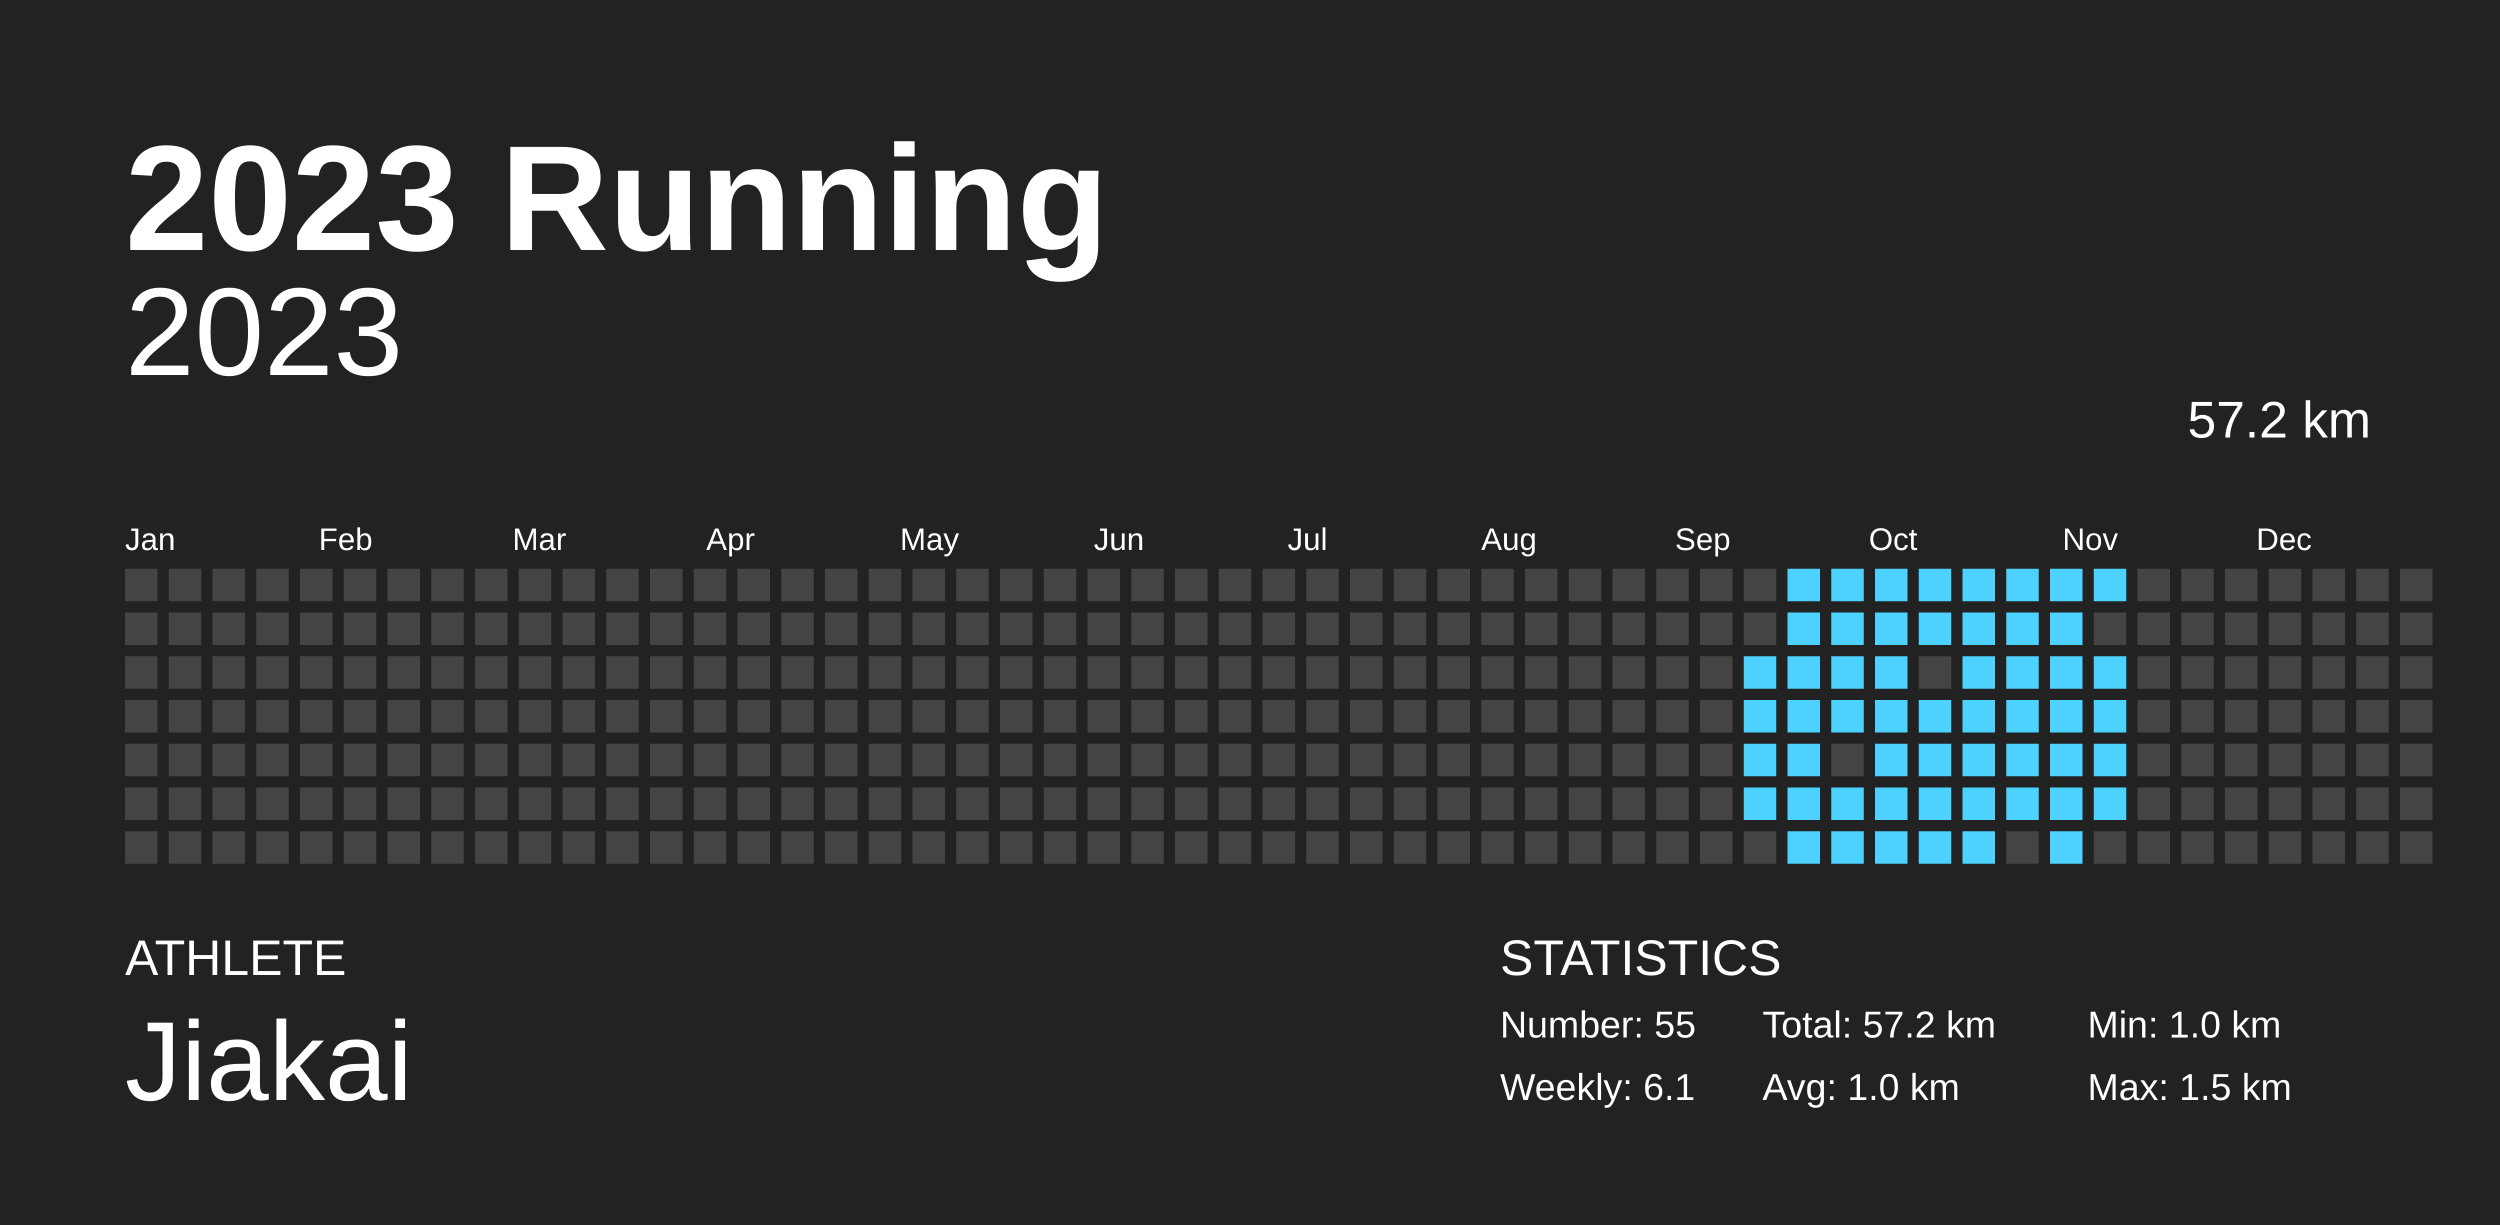
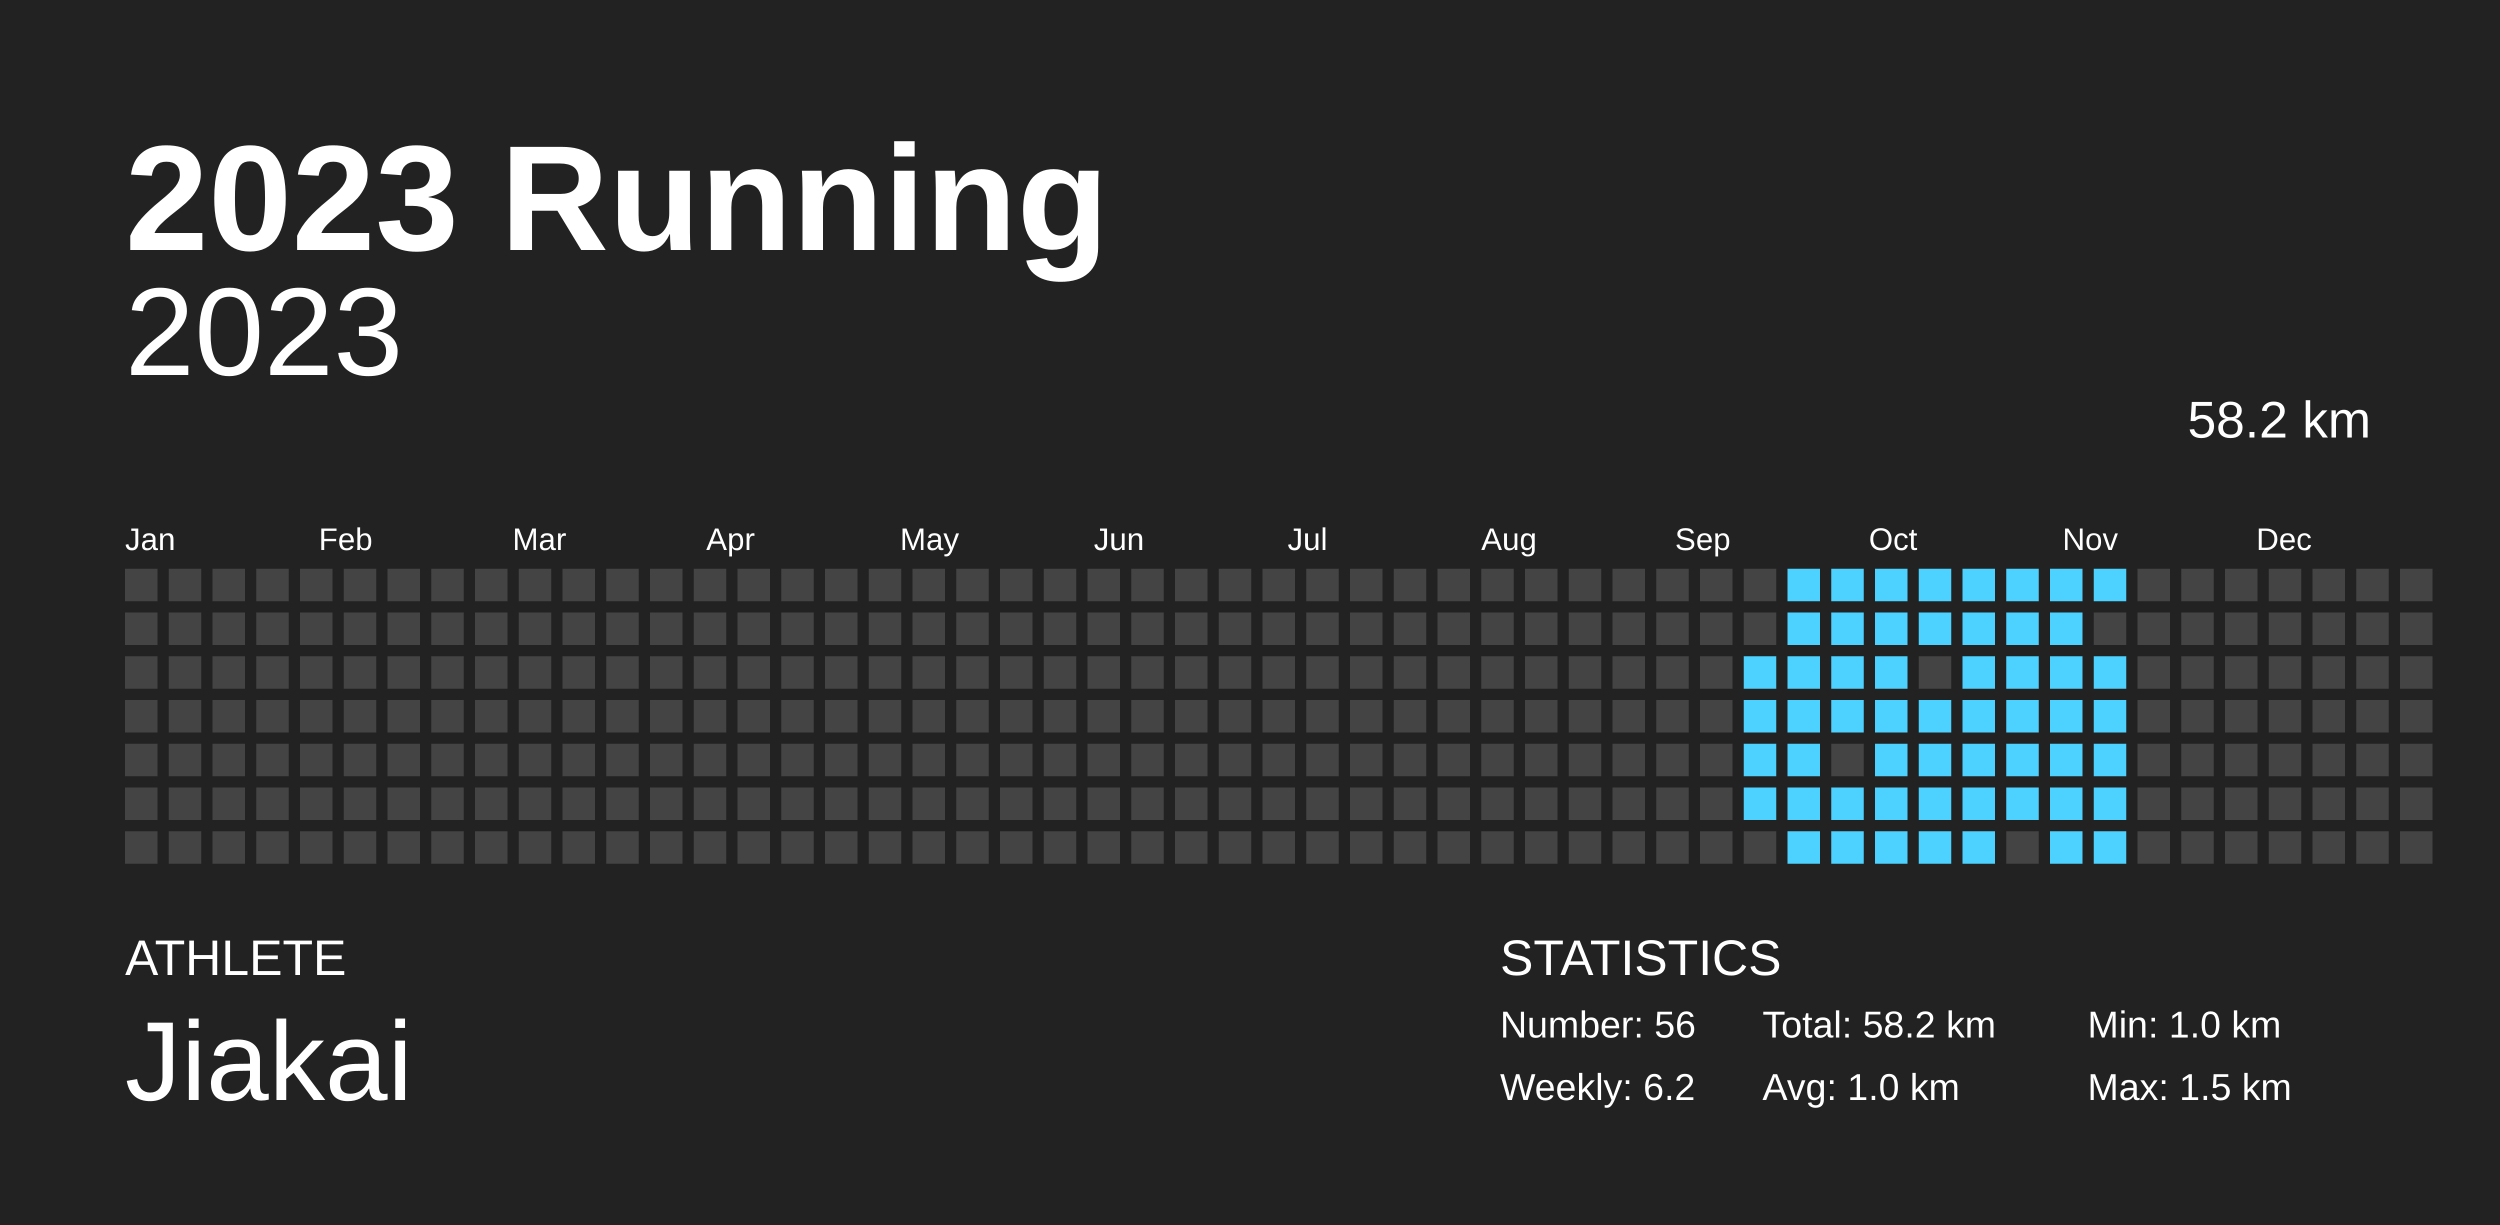
<svg xmlns="http://www.w3.org/2000/svg" baseProfile="full" height="98mm" version="1.1" viewBox="0,0,200,98" width="200mm">
  <defs />
  <rect fill="#222222" height="98" width="200" x="0" y="0" />
  <text fill="#FFFFFF" style="font-size:12px; font-family:Arial; font-weight:bold;" x="10" y="20">2023 Running</text>
  <text fill="#FFFFFF" style="font-size:4px; font-family:Arial" x="10" y="78">ATHLETE</text>
  <text fill="#FFFFFF" style="font-size:9px; font-family:Arial" x="10" y="88">Jiakai</text>
  <text fill="#FFFFFF" style="font-size:4px; font-family:Arial" x="120" y="78">STATISTICS</text>
-   <text fill="#FFFFFF" style="font-size:3px; font-family:Arial" x="120" y="83">Number: 55</text>
-   <text fill="#FFFFFF" style="font-size:3px; font-family:Arial" x="120" y="88">Weekly: 6.1</text>
-   <text fill="#FFFFFF" style="font-size:3px; font-family:Arial" x="141" y="83">Total: 57.2 km</text>
+   <text fill="#FFFFFF" style="font-size:3px; font-family:Arial" x="120" y="83">Number: 56</text>
+   <text fill="#FFFFFF" style="font-size:3px; font-family:Arial" x="120" y="88">Weekly: 6.2</text>
+   <text fill="#FFFFFF" style="font-size:3px; font-family:Arial" x="141" y="83">Total: 58.2 km</text>
  <text fill="#FFFFFF" style="font-size:3px; font-family:Arial" x="141" y="88">Avg: 1.0 km</text>
  <text fill="#FFFFFF" style="font-size:3px; font-family:Arial" x="167" y="83">Min: 1.0 km</text>
  <text fill="#FFFFFF" style="font-size:3px; font-family:Arial" x="167" y="88">Max: 1.5 km</text>
  <text alignment-baseline="hanging" fill="#FFFFFF" style="font-size:10.0px; font-family:Arial;" x="10" y="30">2023</text>
-   <text alignment-baseline="hanging" fill="#FFFFFF" style="font-size:4.125px; font-family:Arial;" x="175" y="35">57.2 km</text>
+   <text alignment-baseline="hanging" fill="#FFFFFF" style="font-size:4.125px; font-family:Arial;" x="175" y="35">58.2 km</text>
  <text fill="#FFFFFF" style="font-size:2.5px; font-family:Arial" x="10.0" y="44">Jan</text>
  <text fill="#FFFFFF" style="font-size:2.5px; font-family:Arial" x="25.5" y="44">Feb</text>
  <text fill="#FFFFFF" style="font-size:2.5px; font-family:Arial" x="41.0" y="44">Mar</text>
  <text fill="#FFFFFF" style="font-size:2.5px; font-family:Arial" x="56.5" y="44">Apr</text>
  <text fill="#FFFFFF" style="font-size:2.5px; font-family:Arial" x="72.0" y="44">May</text>
  <text fill="#FFFFFF" style="font-size:2.5px; font-family:Arial" x="87.5" y="44">Jun</text>
  <text fill="#FFFFFF" style="font-size:2.5px; font-family:Arial" x="103.0" y="44">Jul</text>
  <text fill="#FFFFFF" style="font-size:2.5px; font-family:Arial" x="118.5" y="44">Aug</text>
  <text fill="#FFFFFF" style="font-size:2.5px; font-family:Arial" x="134.0" y="44">Sep</text>
  <text fill="#FFFFFF" style="font-size:2.5px; font-family:Arial" x="149.5" y="44">Oct</text>
  <text fill="#FFFFFF" style="font-size:2.5px; font-family:Arial" x="165.0" y="44">Nov</text>
  <text fill="#FFFFFF" style="font-size:2.5px; font-family:Arial" x="180.5" y="44">Dec</text>
  <rect fill="#444444" height="2.6" width="2.6" x="10.0" y="45.5" />
  <rect fill="#444444" height="2.6" width="2.6" x="10.0" y="49.0" />
  <rect fill="#444444" height="2.6" width="2.6" x="10.0" y="52.5" />
  <rect fill="#444444" height="2.6" width="2.6" x="10.0" y="56.0" />
  <rect fill="#444444" height="2.6" width="2.6" x="10.0" y="59.5" />
  <rect fill="#444444" height="2.6" width="2.6" x="10.0" y="63.0" />
  <rect fill="#444444" height="2.6" width="2.6" x="10.0" y="66.5" />
  <rect fill="#444444" height="2.6" width="2.6" x="13.5" y="45.5" />
  <rect fill="#444444" height="2.6" width="2.6" x="13.5" y="49.0" />
  <rect fill="#444444" height="2.6" width="2.6" x="13.5" y="52.5" />
  <rect fill="#444444" height="2.6" width="2.6" x="13.5" y="56.0" />
  <rect fill="#444444" height="2.6" width="2.6" x="13.5" y="59.5" />
  <rect fill="#444444" height="2.6" width="2.6" x="13.5" y="63.0" />
  <rect fill="#444444" height="2.6" width="2.6" x="13.5" y="66.5" />
  <rect fill="#444444" height="2.6" width="2.6" x="17.0" y="45.5" />
  <rect fill="#444444" height="2.6" width="2.6" x="17.0" y="49.0" />
  <rect fill="#444444" height="2.6" width="2.6" x="17.0" y="52.5" />
  <rect fill="#444444" height="2.6" width="2.6" x="17.0" y="56.0" />
  <rect fill="#444444" height="2.6" width="2.6" x="17.0" y="59.5" />
  <rect fill="#444444" height="2.6" width="2.6" x="17.0" y="63.0" />
  <rect fill="#444444" height="2.6" width="2.6" x="17.0" y="66.5" />
  <rect fill="#444444" height="2.6" width="2.6" x="20.5" y="45.5" />
  <rect fill="#444444" height="2.6" width="2.6" x="20.5" y="49.0" />
  <rect fill="#444444" height="2.6" width="2.6" x="20.5" y="52.5" />
  <rect fill="#444444" height="2.6" width="2.6" x="20.5" y="56.0" />
  <rect fill="#444444" height="2.6" width="2.6" x="20.5" y="59.5" />
  <rect fill="#444444" height="2.6" width="2.6" x="20.5" y="63.0" />
  <rect fill="#444444" height="2.6" width="2.6" x="20.5" y="66.5" />
  <rect fill="#444444" height="2.6" width="2.6" x="24.0" y="45.5" />
  <rect fill="#444444" height="2.6" width="2.6" x="24.0" y="49.0" />
  <rect fill="#444444" height="2.6" width="2.6" x="24.0" y="52.5" />
  <rect fill="#444444" height="2.6" width="2.6" x="24.0" y="56.0" />
  <rect fill="#444444" height="2.6" width="2.6" x="24.0" y="59.5" />
  <rect fill="#444444" height="2.6" width="2.6" x="24.0" y="63.0" />
  <rect fill="#444444" height="2.6" width="2.6" x="24.0" y="66.5" />
  <rect fill="#444444" height="2.6" width="2.6" x="27.5" y="45.5" />
  <rect fill="#444444" height="2.6" width="2.6" x="27.5" y="49.0" />
  <rect fill="#444444" height="2.6" width="2.6" x="27.5" y="52.5" />
  <rect fill="#444444" height="2.6" width="2.6" x="27.5" y="56.0" />
  <rect fill="#444444" height="2.6" width="2.6" x="27.5" y="59.5" />
  <rect fill="#444444" height="2.6" width="2.6" x="27.5" y="63.0" />
  <rect fill="#444444" height="2.6" width="2.6" x="27.5" y="66.5" />
  <rect fill="#444444" height="2.6" width="2.6" x="31.0" y="45.5" />
  <rect fill="#444444" height="2.6" width="2.6" x="31.0" y="49.0" />
  <rect fill="#444444" height="2.6" width="2.6" x="31.0" y="52.5" />
  <rect fill="#444444" height="2.6" width="2.6" x="31.0" y="56.0" />
  <rect fill="#444444" height="2.6" width="2.6" x="31.0" y="59.5" />
  <rect fill="#444444" height="2.6" width="2.6" x="31.0" y="63.0" />
  <rect fill="#444444" height="2.6" width="2.6" x="31.0" y="66.5" />
  <rect fill="#444444" height="2.6" width="2.6" x="34.5" y="45.5" />
  <rect fill="#444444" height="2.6" width="2.6" x="34.5" y="49.0" />
  <rect fill="#444444" height="2.6" width="2.6" x="34.5" y="52.5" />
  <rect fill="#444444" height="2.6" width="2.6" x="34.5" y="56.0" />
  <rect fill="#444444" height="2.6" width="2.6" x="34.5" y="59.5" />
  <rect fill="#444444" height="2.6" width="2.6" x="34.5" y="63.0" />
  <rect fill="#444444" height="2.6" width="2.6" x="34.5" y="66.5" />
  <rect fill="#444444" height="2.6" width="2.6" x="38.0" y="45.5" />
  <rect fill="#444444" height="2.6" width="2.6" x="38.0" y="49.0" />
  <rect fill="#444444" height="2.6" width="2.6" x="38.0" y="52.5" />
  <rect fill="#444444" height="2.6" width="2.6" x="38.0" y="56.0" />
  <rect fill="#444444" height="2.6" width="2.6" x="38.0" y="59.5" />
  <rect fill="#444444" height="2.6" width="2.6" x="38.0" y="63.0" />
  <rect fill="#444444" height="2.6" width="2.6" x="38.0" y="66.5" />
  <rect fill="#444444" height="2.6" width="2.6" x="41.5" y="45.5" />
  <rect fill="#444444" height="2.6" width="2.6" x="41.5" y="49.0" />
  <rect fill="#444444" height="2.6" width="2.6" x="41.5" y="52.5" />
  <rect fill="#444444" height="2.6" width="2.6" x="41.5" y="56.0" />
  <rect fill="#444444" height="2.6" width="2.6" x="41.5" y="59.5" />
  <rect fill="#444444" height="2.6" width="2.6" x="41.5" y="63.0" />
  <rect fill="#444444" height="2.6" width="2.6" x="41.5" y="66.5" />
  <rect fill="#444444" height="2.6" width="2.6" x="45.0" y="45.5" />
  <rect fill="#444444" height="2.6" width="2.6" x="45.0" y="49.0" />
  <rect fill="#444444" height="2.6" width="2.6" x="45.0" y="52.5" />
  <rect fill="#444444" height="2.6" width="2.6" x="45.0" y="56.0" />
  <rect fill="#444444" height="2.6" width="2.6" x="45.0" y="59.5" />
  <rect fill="#444444" height="2.6" width="2.6" x="45.0" y="63.0" />
  <rect fill="#444444" height="2.6" width="2.6" x="45.0" y="66.5" />
  <rect fill="#444444" height="2.6" width="2.6" x="48.5" y="45.5" />
  <rect fill="#444444" height="2.6" width="2.6" x="48.5" y="49.0" />
  <rect fill="#444444" height="2.6" width="2.6" x="48.5" y="52.5" />
  <rect fill="#444444" height="2.6" width="2.6" x="48.5" y="56.0" />
  <rect fill="#444444" height="2.6" width="2.6" x="48.5" y="59.5" />
  <rect fill="#444444" height="2.6" width="2.6" x="48.5" y="63.0" />
  <rect fill="#444444" height="2.6" width="2.6" x="48.5" y="66.5" />
  <rect fill="#444444" height="2.6" width="2.6" x="52.0" y="45.5" />
  <rect fill="#444444" height="2.6" width="2.6" x="52.0" y="49.0" />
  <rect fill="#444444" height="2.6" width="2.6" x="52.0" y="52.5" />
  <rect fill="#444444" height="2.6" width="2.6" x="52.0" y="56.0" />
  <rect fill="#444444" height="2.6" width="2.6" x="52.0" y="59.5" />
  <rect fill="#444444" height="2.6" width="2.6" x="52.0" y="63.0" />
  <rect fill="#444444" height="2.6" width="2.6" x="52.0" y="66.5" />
  <rect fill="#444444" height="2.6" width="2.6" x="55.5" y="45.5" />
  <rect fill="#444444" height="2.6" width="2.6" x="55.5" y="49.0" />
  <rect fill="#444444" height="2.6" width="2.6" x="55.5" y="52.5" />
  <rect fill="#444444" height="2.6" width="2.6" x="55.5" y="56.0" />
  <rect fill="#444444" height="2.6" width="2.6" x="55.5" y="59.5" />
  <rect fill="#444444" height="2.6" width="2.6" x="55.5" y="63.0" />
  <rect fill="#444444" height="2.6" width="2.6" x="55.5" y="66.5" />
  <rect fill="#444444" height="2.6" width="2.6" x="59.0" y="45.5" />
  <rect fill="#444444" height="2.6" width="2.6" x="59.0" y="49.0" />
  <rect fill="#444444" height="2.6" width="2.6" x="59.0" y="52.5" />
  <rect fill="#444444" height="2.6" width="2.6" x="59.0" y="56.0" />
  <rect fill="#444444" height="2.6" width="2.6" x="59.0" y="59.5" />
  <rect fill="#444444" height="2.6" width="2.6" x="59.0" y="63.0" />
  <rect fill="#444444" height="2.6" width="2.6" x="59.0" y="66.5" />
  <rect fill="#444444" height="2.6" width="2.6" x="62.5" y="45.5" />
  <rect fill="#444444" height="2.6" width="2.6" x="62.5" y="49.0" />
  <rect fill="#444444" height="2.6" width="2.6" x="62.5" y="52.5" />
  <rect fill="#444444" height="2.6" width="2.6" x="62.5" y="56.0" />
  <rect fill="#444444" height="2.6" width="2.6" x="62.5" y="59.5" />
  <rect fill="#444444" height="2.6" width="2.6" x="62.5" y="63.0" />
  <rect fill="#444444" height="2.6" width="2.6" x="62.5" y="66.5" />
  <rect fill="#444444" height="2.6" width="2.6" x="66.0" y="45.5" />
  <rect fill="#444444" height="2.6" width="2.6" x="66.0" y="49.0" />
  <rect fill="#444444" height="2.6" width="2.6" x="66.0" y="52.5" />
  <rect fill="#444444" height="2.6" width="2.6" x="66.0" y="56.0" />
  <rect fill="#444444" height="2.6" width="2.6" x="66.0" y="59.5" />
  <rect fill="#444444" height="2.6" width="2.6" x="66.0" y="63.0" />
  <rect fill="#444444" height="2.6" width="2.6" x="66.0" y="66.5" />
  <rect fill="#444444" height="2.6" width="2.6" x="69.5" y="45.5" />
  <rect fill="#444444" height="2.6" width="2.6" x="69.5" y="49.0" />
  <rect fill="#444444" height="2.6" width="2.6" x="69.5" y="52.5" />
  <rect fill="#444444" height="2.6" width="2.6" x="69.5" y="56.0" />
  <rect fill="#444444" height="2.6" width="2.6" x="69.5" y="59.5" />
  <rect fill="#444444" height="2.6" width="2.6" x="69.5" y="63.0" />
  <rect fill="#444444" height="2.6" width="2.6" x="69.5" y="66.5" />
  <rect fill="#444444" height="2.6" width="2.6" x="73.0" y="45.5" />
  <rect fill="#444444" height="2.6" width="2.6" x="73.0" y="49.0" />
  <rect fill="#444444" height="2.6" width="2.6" x="73.0" y="52.5" />
  <rect fill="#444444" height="2.6" width="2.6" x="73.0" y="56.0" />
  <rect fill="#444444" height="2.6" width="2.6" x="73.0" y="59.5" />
  <rect fill="#444444" height="2.6" width="2.6" x="73.0" y="63.0" />
  <rect fill="#444444" height="2.6" width="2.6" x="73.0" y="66.5" />
  <rect fill="#444444" height="2.6" width="2.6" x="76.5" y="45.5" />
  <rect fill="#444444" height="2.6" width="2.6" x="76.5" y="49.0" />
  <rect fill="#444444" height="2.6" width="2.6" x="76.5" y="52.5" />
  <rect fill="#444444" height="2.6" width="2.6" x="76.5" y="56.0" />
  <rect fill="#444444" height="2.6" width="2.6" x="76.5" y="59.5" />
  <rect fill="#444444" height="2.6" width="2.6" x="76.5" y="63.0" />
  <rect fill="#444444" height="2.6" width="2.6" x="76.5" y="66.5" />
  <rect fill="#444444" height="2.6" width="2.6" x="80.0" y="45.5" />
  <rect fill="#444444" height="2.6" width="2.6" x="80.0" y="49.0" />
  <rect fill="#444444" height="2.6" width="2.6" x="80.0" y="52.5" />
  <rect fill="#444444" height="2.6" width="2.6" x="80.0" y="56.0" />
  <rect fill="#444444" height="2.6" width="2.6" x="80.0" y="59.5" />
  <rect fill="#444444" height="2.6" width="2.6" x="80.0" y="63.0" />
  <rect fill="#444444" height="2.6" width="2.6" x="80.0" y="66.5" />
  <rect fill="#444444" height="2.6" width="2.6" x="83.5" y="45.5" />
  <rect fill="#444444" height="2.6" width="2.6" x="83.5" y="49.0" />
  <rect fill="#444444" height="2.6" width="2.6" x="83.5" y="52.5" />
  <rect fill="#444444" height="2.6" width="2.6" x="83.5" y="56.0" />
  <rect fill="#444444" height="2.6" width="2.6" x="83.5" y="59.5" />
  <rect fill="#444444" height="2.6" width="2.6" x="83.5" y="63.0" />
  <rect fill="#444444" height="2.6" width="2.6" x="83.5" y="66.5" />
  <rect fill="#444444" height="2.6" width="2.6" x="87.0" y="45.5" />
  <rect fill="#444444" height="2.6" width="2.6" x="87.0" y="49.0" />
  <rect fill="#444444" height="2.6" width="2.6" x="87.0" y="52.5" />
  <rect fill="#444444" height="2.6" width="2.6" x="87.0" y="56.0" />
  <rect fill="#444444" height="2.6" width="2.6" x="87.0" y="59.5" />
  <rect fill="#444444" height="2.6" width="2.6" x="87.0" y="63.0" />
  <rect fill="#444444" height="2.6" width="2.6" x="87.0" y="66.5" />
  <rect fill="#444444" height="2.6" width="2.6" x="90.5" y="45.5" />
  <rect fill="#444444" height="2.6" width="2.6" x="90.5" y="49.0" />
  <rect fill="#444444" height="2.6" width="2.6" x="90.5" y="52.5" />
  <rect fill="#444444" height="2.6" width="2.6" x="90.5" y="56.0" />
  <rect fill="#444444" height="2.6" width="2.6" x="90.5" y="59.5" />
  <rect fill="#444444" height="2.6" width="2.6" x="90.5" y="63.0" />
  <rect fill="#444444" height="2.6" width="2.6" x="90.5" y="66.5" />
  <rect fill="#444444" height="2.6" width="2.6" x="94.0" y="45.5" />
  <rect fill="#444444" height="2.6" width="2.6" x="94.0" y="49.0" />
  <rect fill="#444444" height="2.6" width="2.6" x="94.0" y="52.5" />
  <rect fill="#444444" height="2.6" width="2.6" x="94.0" y="56.0" />
  <rect fill="#444444" height="2.6" width="2.6" x="94.0" y="59.5" />
  <rect fill="#444444" height="2.6" width="2.6" x="94.0" y="63.0" />
  <rect fill="#444444" height="2.6" width="2.6" x="94.0" y="66.5" />
  <rect fill="#444444" height="2.6" width="2.6" x="97.5" y="45.5" />
  <rect fill="#444444" height="2.6" width="2.6" x="97.5" y="49.0" />
  <rect fill="#444444" height="2.6" width="2.6" x="97.5" y="52.5" />
  <rect fill="#444444" height="2.6" width="2.6" x="97.5" y="56.0" />
  <rect fill="#444444" height="2.6" width="2.6" x="97.5" y="59.5" />
  <rect fill="#444444" height="2.6" width="2.6" x="97.5" y="63.0" />
  <rect fill="#444444" height="2.6" width="2.6" x="97.5" y="66.5" />
  <rect fill="#444444" height="2.6" width="2.6" x="101.0" y="45.5" />
  <rect fill="#444444" height="2.6" width="2.6" x="101.0" y="49.0" />
  <rect fill="#444444" height="2.6" width="2.6" x="101.0" y="52.5" />
  <rect fill="#444444" height="2.6" width="2.6" x="101.0" y="56.0" />
  <rect fill="#444444" height="2.6" width="2.6" x="101.0" y="59.5" />
  <rect fill="#444444" height="2.6" width="2.6" x="101.0" y="63.0" />
  <rect fill="#444444" height="2.6" width="2.6" x="101.0" y="66.5" />
  <rect fill="#444444" height="2.6" width="2.6" x="104.5" y="45.5" />
  <rect fill="#444444" height="2.6" width="2.6" x="104.5" y="49.0" />
  <rect fill="#444444" height="2.6" width="2.6" x="104.5" y="52.5" />
  <rect fill="#444444" height="2.6" width="2.6" x="104.5" y="56.0" />
  <rect fill="#444444" height="2.6" width="2.6" x="104.5" y="59.5" />
  <rect fill="#444444" height="2.6" width="2.6" x="104.5" y="63.0" />
  <rect fill="#444444" height="2.6" width="2.6" x="104.5" y="66.5" />
  <rect fill="#444444" height="2.6" width="2.6" x="108.0" y="45.5" />
  <rect fill="#444444" height="2.6" width="2.6" x="108.0" y="49.0" />
  <rect fill="#444444" height="2.6" width="2.6" x="108.0" y="52.5" />
  <rect fill="#444444" height="2.6" width="2.6" x="108.0" y="56.0" />
  <rect fill="#444444" height="2.6" width="2.6" x="108.0" y="59.5" />
  <rect fill="#444444" height="2.6" width="2.6" x="108.0" y="63.0" />
  <rect fill="#444444" height="2.6" width="2.6" x="108.0" y="66.5" />
  <rect fill="#444444" height="2.6" width="2.6" x="111.5" y="45.5" />
  <rect fill="#444444" height="2.6" width="2.6" x="111.5" y="49.0" />
  <rect fill="#444444" height="2.6" width="2.6" x="111.5" y="52.5" />
  <rect fill="#444444" height="2.6" width="2.6" x="111.5" y="56.0" />
  <rect fill="#444444" height="2.6" width="2.6" x="111.5" y="59.5" />
  <rect fill="#444444" height="2.6" width="2.6" x="111.5" y="63.0" />
  <rect fill="#444444" height="2.6" width="2.6" x="111.5" y="66.5" />
  <rect fill="#444444" height="2.6" width="2.6" x="115.0" y="45.5" />
  <rect fill="#444444" height="2.6" width="2.6" x="115.0" y="49.0" />
  <rect fill="#444444" height="2.6" width="2.6" x="115.0" y="52.5" />
  <rect fill="#444444" height="2.6" width="2.6" x="115.0" y="56.0" />
  <rect fill="#444444" height="2.6" width="2.6" x="115.0" y="59.5" />
  <rect fill="#444444" height="2.6" width="2.6" x="115.0" y="63.0" />
  <rect fill="#444444" height="2.6" width="2.6" x="115.0" y="66.5" />
  <rect fill="#444444" height="2.6" width="2.6" x="118.5" y="45.5" />
  <rect fill="#444444" height="2.6" width="2.6" x="118.5" y="49.0" />
  <rect fill="#444444" height="2.6" width="2.6" x="118.5" y="52.5" />
  <rect fill="#444444" height="2.6" width="2.6" x="118.5" y="56.0" />
  <rect fill="#444444" height="2.6" width="2.6" x="118.5" y="59.5" />
  <rect fill="#444444" height="2.6" width="2.6" x="118.5" y="63.0" />
  <rect fill="#444444" height="2.6" width="2.6" x="118.5" y="66.5" />
  <rect fill="#444444" height="2.6" width="2.6" x="122.0" y="45.5" />
  <rect fill="#444444" height="2.6" width="2.6" x="122.0" y="49.0" />
  <rect fill="#444444" height="2.6" width="2.6" x="122.0" y="52.5" />
  <rect fill="#444444" height="2.6" width="2.6" x="122.0" y="56.0" />
  <rect fill="#444444" height="2.6" width="2.6" x="122.0" y="59.5" />
  <rect fill="#444444" height="2.6" width="2.6" x="122.0" y="63.0" />
  <rect fill="#444444" height="2.6" width="2.6" x="122.0" y="66.5" />
  <rect fill="#444444" height="2.6" width="2.6" x="125.5" y="45.5" />
  <rect fill="#444444" height="2.6" width="2.6" x="125.5" y="49.0" />
  <rect fill="#444444" height="2.6" width="2.6" x="125.5" y="52.5" />
  <rect fill="#444444" height="2.6" width="2.6" x="125.5" y="56.0" />
  <rect fill="#444444" height="2.6" width="2.6" x="125.5" y="59.5" />
  <rect fill="#444444" height="2.6" width="2.6" x="125.5" y="63.0" />
  <rect fill="#444444" height="2.6" width="2.6" x="125.5" y="66.5" />
  <rect fill="#444444" height="2.6" width="2.6" x="129.0" y="45.5" />
  <rect fill="#444444" height="2.6" width="2.6" x="129.0" y="49.0" />
  <rect fill="#444444" height="2.6" width="2.6" x="129.0" y="52.5" />
  <rect fill="#444444" height="2.6" width="2.6" x="129.0" y="56.0" />
  <rect fill="#444444" height="2.6" width="2.6" x="129.0" y="59.5" />
  <rect fill="#444444" height="2.6" width="2.6" x="129.0" y="63.0" />
  <rect fill="#444444" height="2.6" width="2.6" x="129.0" y="66.5" />
  <rect fill="#444444" height="2.6" width="2.6" x="132.5" y="45.5" />
  <rect fill="#444444" height="2.6" width="2.6" x="132.5" y="49.0" />
  <rect fill="#444444" height="2.6" width="2.6" x="132.5" y="52.5" />
  <rect fill="#444444" height="2.6" width="2.6" x="132.5" y="56.0" />
  <rect fill="#444444" height="2.6" width="2.6" x="132.5" y="59.5" />
  <rect fill="#444444" height="2.6" width="2.6" x="132.5" y="63.0" />
  <rect fill="#444444" height="2.6" width="2.6" x="132.5" y="66.5" />
  <rect fill="#444444" height="2.6" width="2.6" x="136.0" y="45.5" />
  <rect fill="#444444" height="2.6" width="2.6" x="136.0" y="49.0" />
  <rect fill="#444444" height="2.6" width="2.6" x="136.0" y="52.5" />
  <rect fill="#444444" height="2.6" width="2.6" x="136.0" y="56.0" />
  <rect fill="#444444" height="2.6" width="2.6" x="136.0" y="59.5" />
  <rect fill="#444444" height="2.6" width="2.6" x="136.0" y="63.0" />
  <rect fill="#444444" height="2.6" width="2.6" x="136.0" y="66.5" />
  <rect fill="#444444" height="2.6" width="2.6" x="139.5" y="45.5" />
  <rect fill="#444444" height="2.6" width="2.6" x="139.5" y="49.0" />
  <rect fill="#4dd2ff" height="2.6" width="2.6" x="139.5" y="52.5" />
  <rect fill="#4dd2ff" height="2.6" width="2.6" x="139.5" y="56.0" />
  <rect fill="#4dd2ff" height="2.6" width="2.6" x="139.5" y="59.5" />
  <rect fill="#4dd2ff" height="2.6" width="2.6" x="139.5" y="63.0" />
  <rect fill="#444444" height="2.6" width="2.6" x="139.5" y="66.5" />
  <rect fill="#4dd2ff" height="2.6" width="2.6" x="143.0" y="45.5" />
  <rect fill="#4dd2ff" height="2.6" width="2.6" x="143.0" y="49.0" />
  <rect fill="#4dd2ff" height="2.6" width="2.6" x="143.0" y="52.5" />
  <rect fill="#4dd2ff" height="2.6" width="2.6" x="143.0" y="56.0" />
  <rect fill="#4dd2ff" height="2.6" width="2.6" x="143.0" y="59.5" />
  <rect fill="#4dd2ff" height="2.6" width="2.6" x="143.0" y="63.0" />
  <rect fill="#4dd2ff" height="2.6" width="2.6" x="143.0" y="66.5" />
  <rect fill="#4dd2ff" height="2.6" width="2.6" x="146.5" y="45.5" />
  <rect fill="#4dd2ff" height="2.6" width="2.6" x="146.5" y="49.0" />
  <rect fill="#4dd2ff" height="2.6" width="2.6" x="146.5" y="52.5" />
  <rect fill="#4dd2ff" height="2.6" width="2.6" x="146.5" y="56.0" />
  <rect fill="#444444" height="2.6" width="2.6" x="146.5" y="59.5" />
  <rect fill="#4dd2ff" height="2.6" width="2.6" x="146.5" y="63.0" />
  <rect fill="#4dd2ff" height="2.6" width="2.6" x="146.5" y="66.5" />
  <rect fill="#4dd2ff" height="2.6" width="2.6" x="150.0" y="45.5" />
  <rect fill="#4dd2ff" height="2.6" width="2.6" x="150.0" y="49.0" />
  <rect fill="#4dd2ff" height="2.6" width="2.6" x="150.0" y="52.5" />
  <rect fill="#4dd2ff" height="2.6" width="2.6" x="150.0" y="56.0" />
  <rect fill="#4dd2ff" height="2.6" width="2.6" x="150.0" y="59.5" />
  <rect fill="#4dd2ff" height="2.6" width="2.6" x="150.0" y="63.0" />
  <rect fill="#4dd2ff" height="2.6" width="2.6" x="150.0" y="66.5" />
  <rect fill="#4dd2ff" height="2.6" width="2.6" x="153.5" y="45.5" />
  <rect fill="#4dd2ff" height="2.6" width="2.6" x="153.5" y="49.0" />
  <rect fill="#444444" height="2.6" width="2.6" x="153.5" y="52.5" />
  <rect fill="#4dd2ff" height="2.6" width="2.6" x="153.5" y="56.0" />
  <rect fill="#4dd2ff" height="2.6" width="2.6" x="153.5" y="59.5" />
  <rect fill="#4dd2ff" height="2.6" width="2.6" x="153.5" y="63.0" />
  <rect fill="#4dd2ff" height="2.6" width="2.6" x="153.5" y="66.5" />
  <rect fill="#4dd2ff" height="2.6" width="2.6" x="157.0" y="45.5" />
  <rect fill="#4dd2ff" height="2.6" width="2.6" x="157.0" y="49.0" />
  <rect fill="#4dd2ff" height="2.6" width="2.6" x="157.0" y="52.5" />
  <rect fill="#4dd2ff" height="2.6" width="2.6" x="157.0" y="56.0" />
  <rect fill="#4dd2ff" height="2.6" width="2.6" x="157.0" y="59.5" />
  <rect fill="#4dd2ff" height="2.6" width="2.6" x="157.0" y="63.0" />
  <rect fill="#4dd2ff" height="2.6" width="2.6" x="157.0" y="66.5" />
  <rect fill="#4dd2ff" height="2.6" width="2.6" x="160.5" y="45.5" />
  <rect fill="#4dd2ff" height="2.6" width="2.6" x="160.5" y="49.0" />
  <rect fill="#4dd2ff" height="2.6" width="2.6" x="160.5" y="52.5" />
  <rect fill="#4dd2ff" height="2.6" width="2.6" x="160.5" y="56.0" />
  <rect fill="#4dd2ff" height="2.6" width="2.6" x="160.5" y="59.5" />
  <rect fill="#4dd2ff" height="2.6" width="2.6" x="160.5" y="63.0" />
  <rect fill="#444444" height="2.6" width="2.6" x="160.5" y="66.5" />
  <rect fill="#4dd2ff" height="2.6" width="2.6" x="164.0" y="45.5" />
  <rect fill="#4dd2ff" height="2.6" width="2.6" x="164.0" y="49.0" />
  <rect fill="#4dd2ff" height="2.6" width="2.6" x="164.0" y="52.5" />
  <rect fill="#4dd2ff" height="2.6" width="2.6" x="164.0" y="56.0" />
  <rect fill="#4dd2ff" height="2.6" width="2.6" x="164.0" y="59.5" />
  <rect fill="#4dd2ff" height="2.6" width="2.6" x="164.0" y="63.0" />
  <rect fill="#4dd2ff" height="2.6" width="2.6" x="164.0" y="66.5" />
  <rect fill="#4dd2ff" height="2.6" width="2.6" x="167.5" y="45.5" />
  <rect fill="#444444" height="2.6" width="2.6" x="167.5" y="49.0" />
  <rect fill="#4dd2ff" height="2.6" width="2.6" x="167.5" y="52.5" />
  <rect fill="#4dd2ff" height="2.6" width="2.6" x="167.5" y="56.0" />
  <rect fill="#4dd2ff" height="2.6" width="2.6" x="167.5" y="59.5" />
  <rect fill="#4dd2ff" height="2.6" width="2.6" x="167.5" y="63.0" />
-   <rect fill="#444444" height="2.6" width="2.6" x="167.5" y="66.5" />
+   <rect fill="#4dd2ff" height="2.6" width="2.6" x="167.5" y="66.5" />
  <rect fill="#444444" height="2.6" width="2.6" x="171.0" y="45.5" />
  <rect fill="#444444" height="2.6" width="2.6" x="171.0" y="49.0" />
  <rect fill="#444444" height="2.6" width="2.6" x="171.0" y="52.5" />
  <rect fill="#444444" height="2.6" width="2.6" x="171.0" y="56.0" />
  <rect fill="#444444" height="2.6" width="2.6" x="171.0" y="59.5" />
  <rect fill="#444444" height="2.6" width="2.6" x="171.0" y="63.0" />
  <rect fill="#444444" height="2.6" width="2.6" x="171.0" y="66.5" />
  <rect fill="#444444" height="2.6" width="2.6" x="174.5" y="45.5" />
  <rect fill="#444444" height="2.6" width="2.6" x="174.5" y="49.0" />
  <rect fill="#444444" height="2.6" width="2.6" x="174.5" y="52.5" />
  <rect fill="#444444" height="2.6" width="2.6" x="174.5" y="56.0" />
  <rect fill="#444444" height="2.6" width="2.6" x="174.5" y="59.5" />
  <rect fill="#444444" height="2.6" width="2.6" x="174.5" y="63.0" />
  <rect fill="#444444" height="2.6" width="2.6" x="174.5" y="66.5" />
  <rect fill="#444444" height="2.6" width="2.6" x="178.0" y="45.5" />
  <rect fill="#444444" height="2.6" width="2.6" x="178.0" y="49.0" />
  <rect fill="#444444" height="2.6" width="2.6" x="178.0" y="52.5" />
  <rect fill="#444444" height="2.6" width="2.6" x="178.0" y="56.0" />
  <rect fill="#444444" height="2.6" width="2.6" x="178.0" y="59.5" />
  <rect fill="#444444" height="2.6" width="2.6" x="178.0" y="63.0" />
  <rect fill="#444444" height="2.6" width="2.6" x="178.0" y="66.5" />
  <rect fill="#444444" height="2.6" width="2.6" x="181.5" y="45.5" />
  <rect fill="#444444" height="2.6" width="2.6" x="181.5" y="49.0" />
  <rect fill="#444444" height="2.6" width="2.6" x="181.5" y="52.5" />
  <rect fill="#444444" height="2.6" width="2.6" x="181.5" y="56.0" />
  <rect fill="#444444" height="2.6" width="2.6" x="181.5" y="59.5" />
  <rect fill="#444444" height="2.6" width="2.6" x="181.5" y="63.0" />
  <rect fill="#444444" height="2.6" width="2.6" x="181.5" y="66.5" />
  <rect fill="#444444" height="2.6" width="2.6" x="185.0" y="45.5" />
  <rect fill="#444444" height="2.6" width="2.6" x="185.0" y="49.0" />
  <rect fill="#444444" height="2.6" width="2.6" x="185.0" y="52.5" />
  <rect fill="#444444" height="2.6" width="2.6" x="185.0" y="56.0" />
  <rect fill="#444444" height="2.6" width="2.6" x="185.0" y="59.5" />
  <rect fill="#444444" height="2.6" width="2.6" x="185.0" y="63.0" />
  <rect fill="#444444" height="2.6" width="2.6" x="185.0" y="66.5" />
  <rect fill="#444444" height="2.6" width="2.6" x="188.5" y="45.5" />
  <rect fill="#444444" height="2.6" width="2.6" x="188.5" y="49.0" />
  <rect fill="#444444" height="2.6" width="2.6" x="188.5" y="52.5" />
  <rect fill="#444444" height="2.6" width="2.6" x="188.5" y="56.0" />
  <rect fill="#444444" height="2.6" width="2.6" x="188.5" y="59.5" />
  <rect fill="#444444" height="2.6" width="2.6" x="188.5" y="63.0" />
  <rect fill="#444444" height="2.6" width="2.6" x="188.5" y="66.5" />
  <rect fill="#444444" height="2.6" width="2.6" x="192.0" y="45.5" />
  <rect fill="#444444" height="2.6" width="2.6" x="192.0" y="49.0" />
  <rect fill="#444444" height="2.6" width="2.6" x="192.0" y="52.5" />
  <rect fill="#444444" height="2.6" width="2.6" x="192.0" y="56.0" />
  <rect fill="#444444" height="2.6" width="2.6" x="192.0" y="59.5" />
  <rect fill="#444444" height="2.6" width="2.6" x="192.0" y="63.0" />
  <rect fill="#444444" height="2.6" width="2.6" x="192.0" y="66.5" />
</svg>
